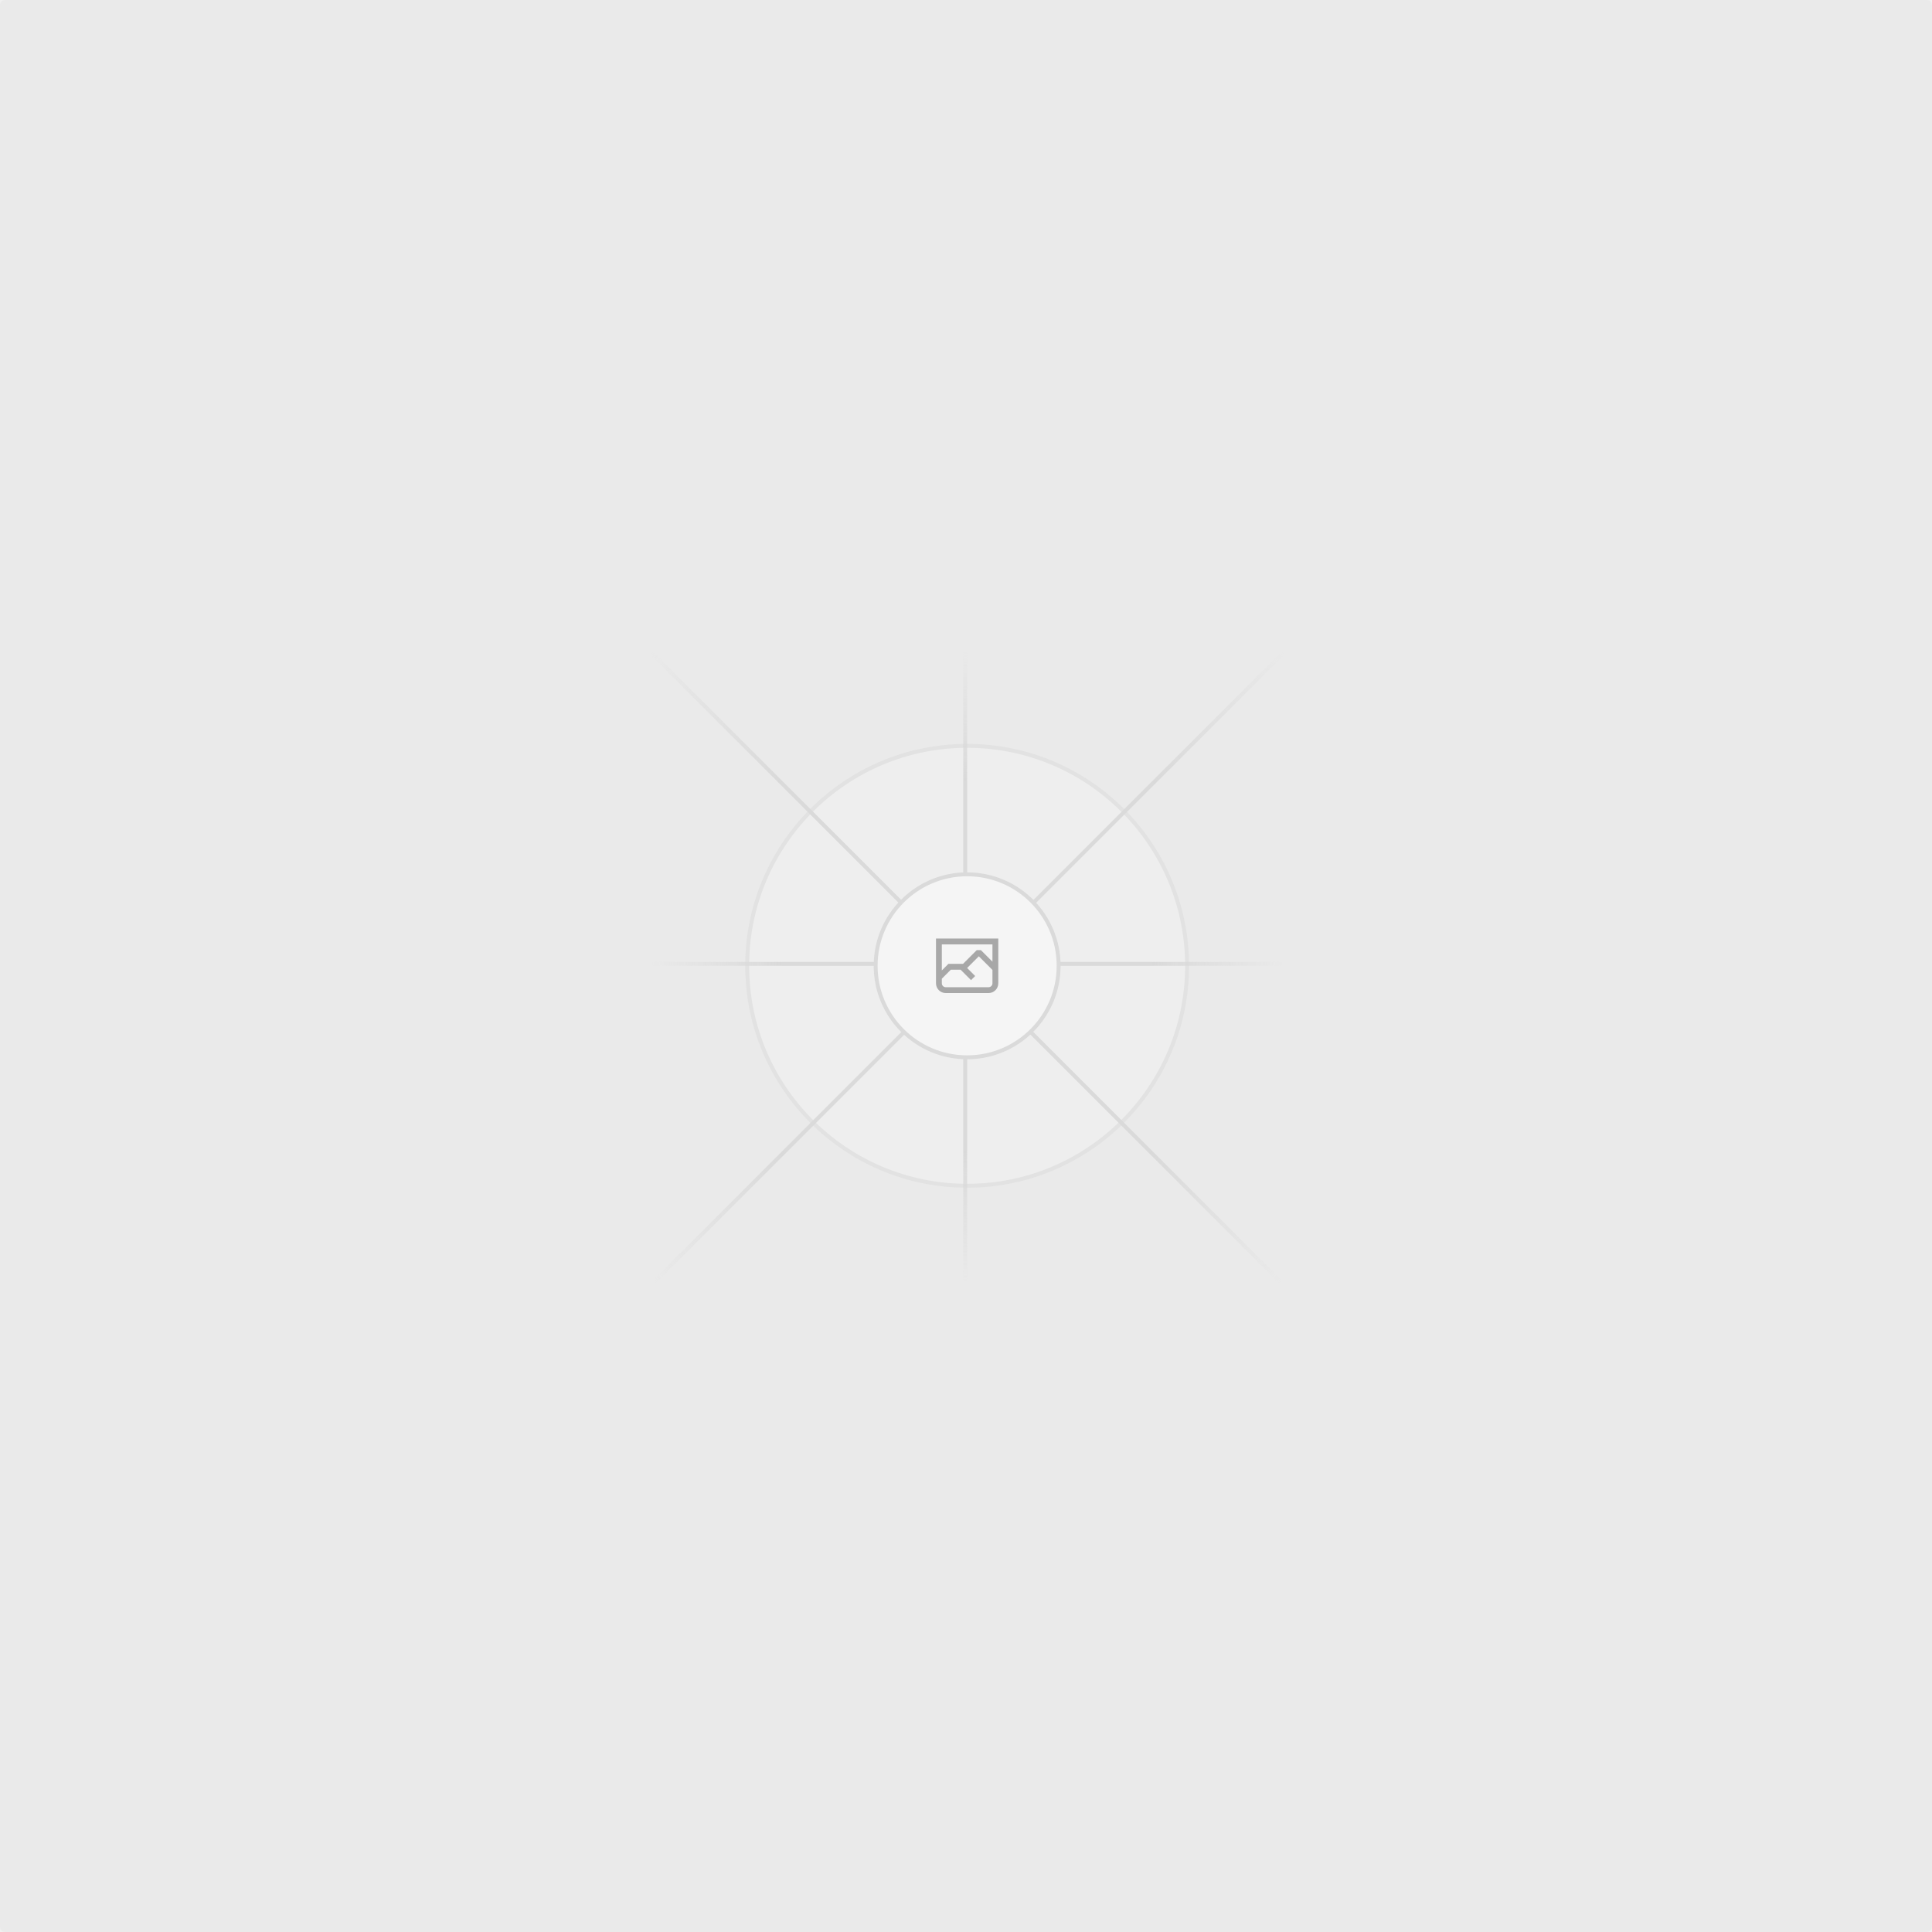
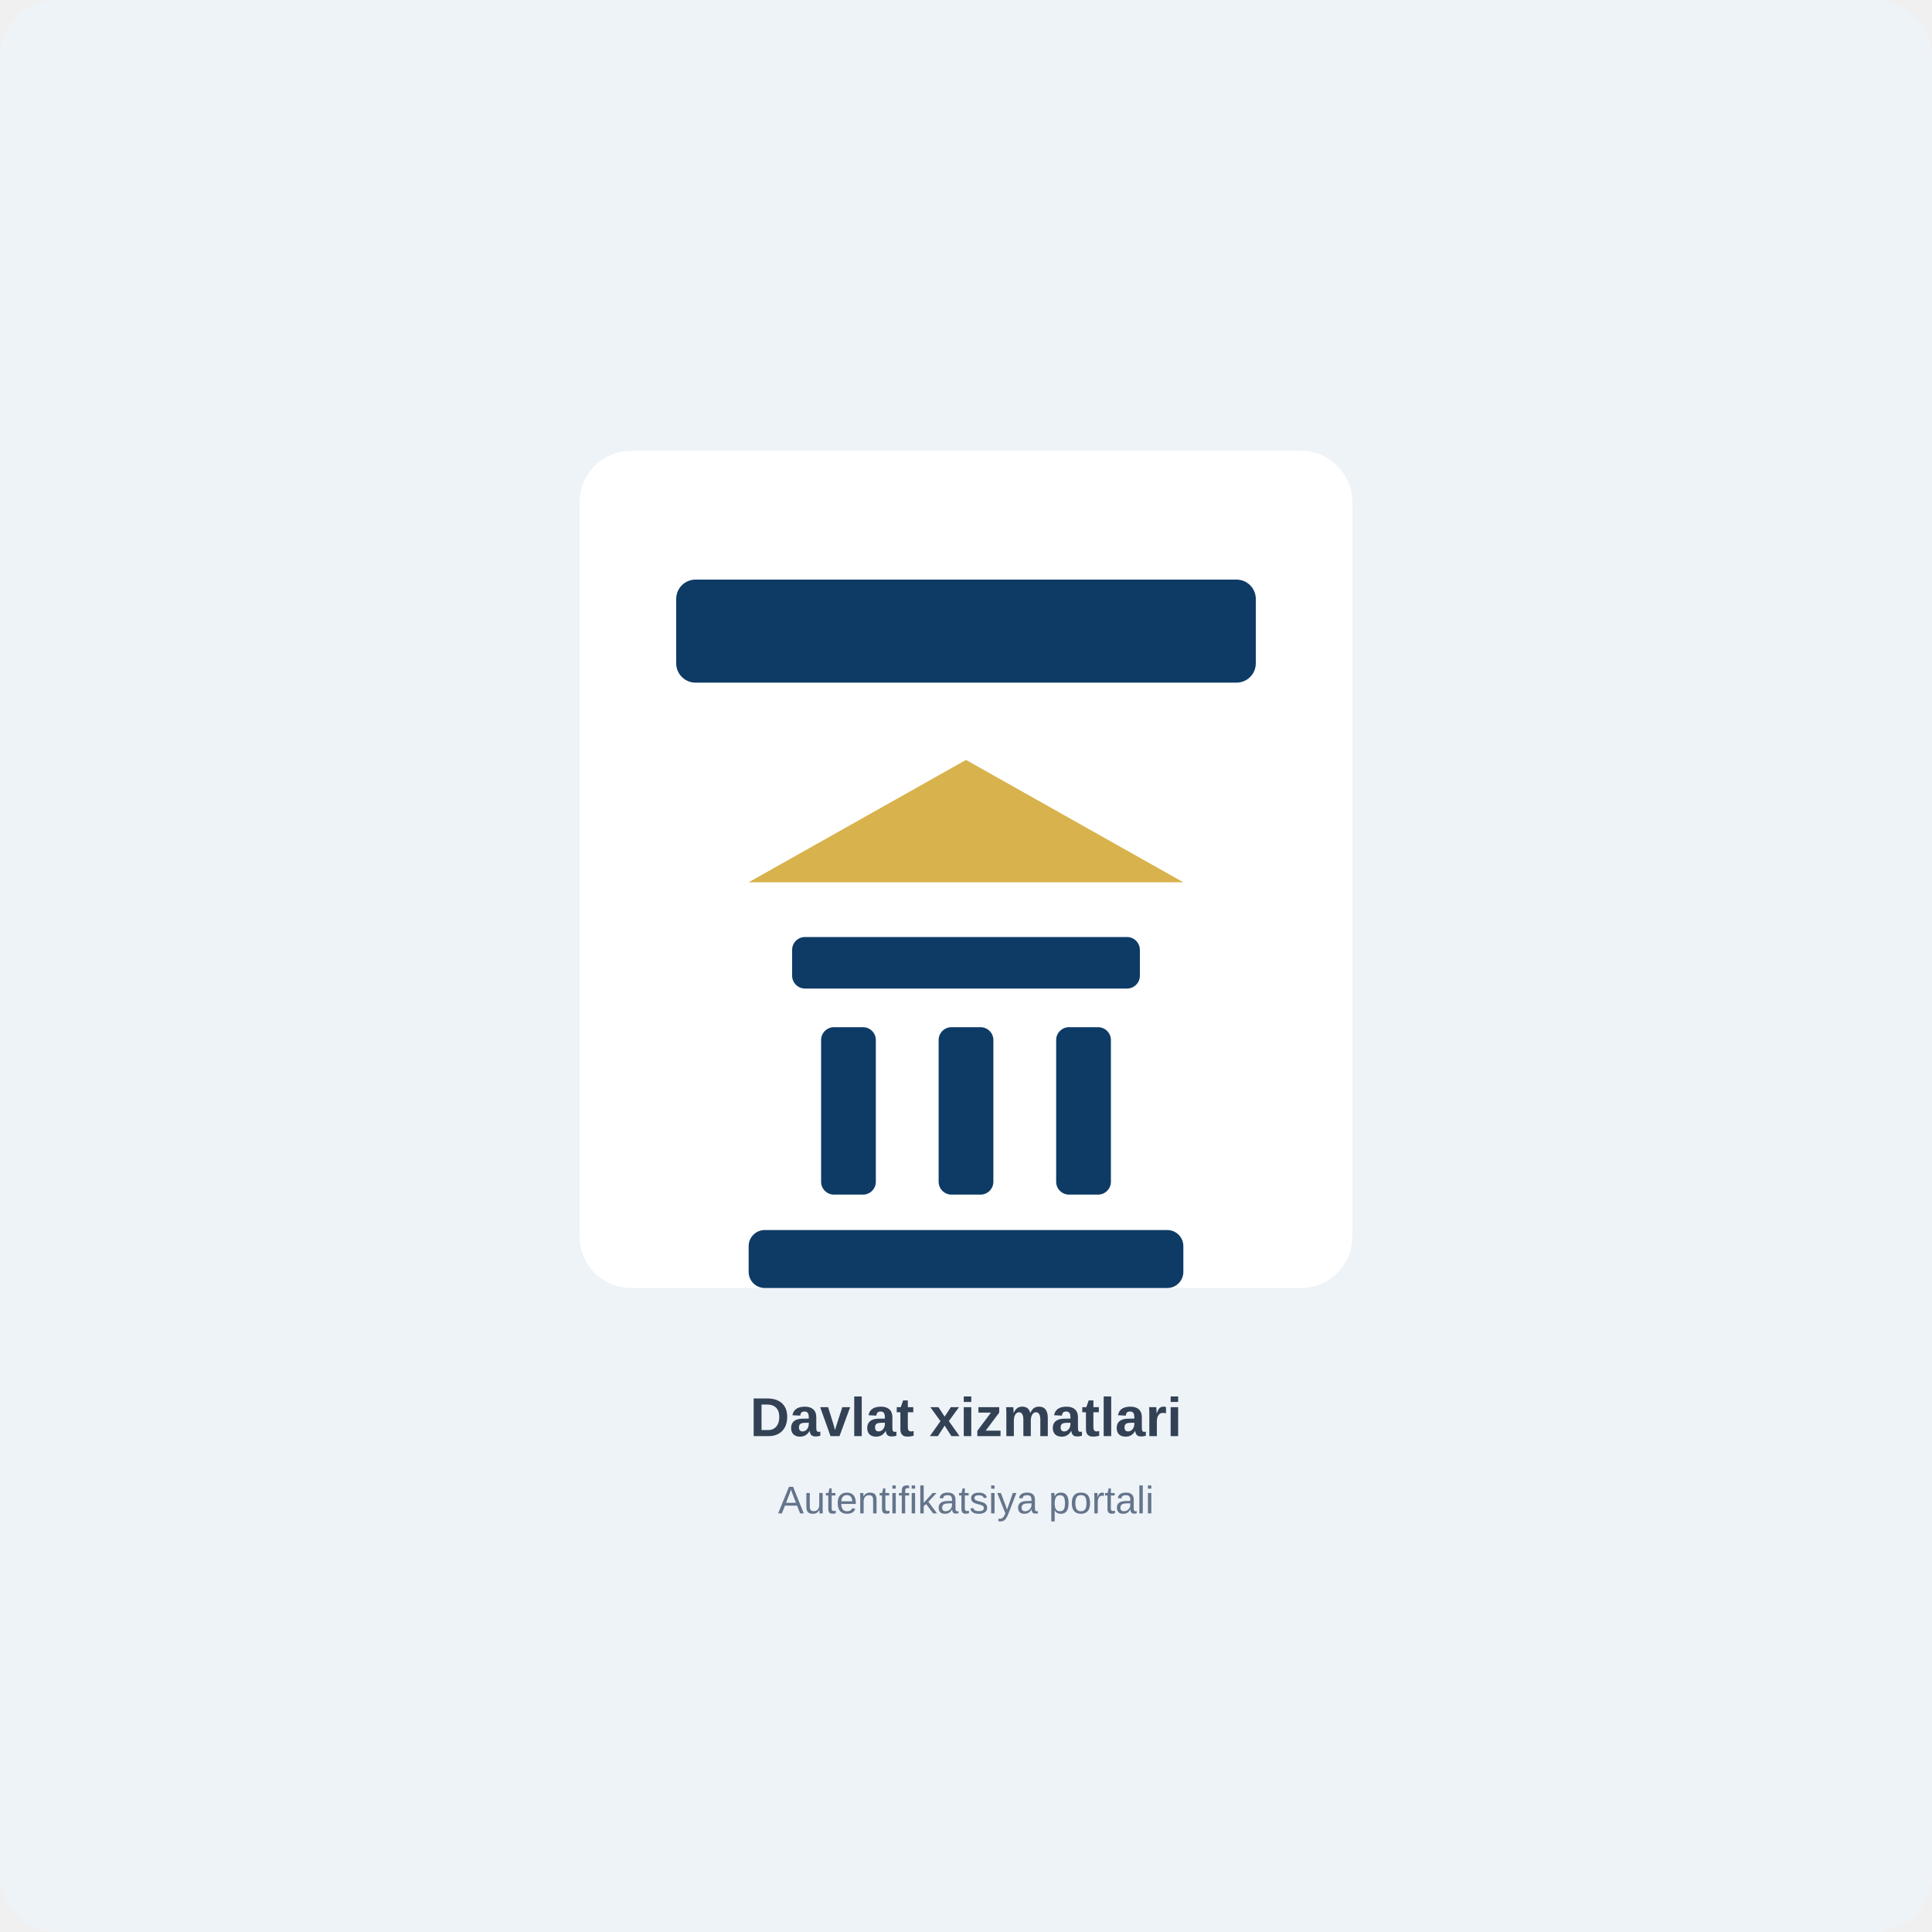
- <svg xmlns="http://www.w3.org/2000/svg" width="1200" height="1200" fill="none">
-   <rect width="1200" height="1200" fill="#EAEAEA" rx="3" />
-   <g opacity=".5">
-     <g opacity=".5">
-       <path fill="#FAFAFA" d="M600.709 736.5c-75.454 0-136.621-61.167-136.621-136.62 0-75.454 61.167-136.621 136.621-136.621 75.453 0 136.62 61.167 136.62 136.621 0 75.453-61.167 136.62-136.62 136.62Z" />
-       <path stroke="#C9C9C9" stroke-width="2.418" d="M600.709 736.5c-75.454 0-136.621-61.167-136.621-136.62 0-75.454 61.167-136.621 136.621-136.621 75.453 0 136.62 61.167 136.62 136.621 0 75.453-61.167 136.62-136.62 136.62Z" />
-     </g>
-     <path stroke="url(#a)" stroke-width="2.418" d="M0-1.209h553.581" transform="scale(1 -1) rotate(45 1163.11 91.165)" />
-     <path stroke="url(#b)" stroke-width="2.418" d="M404.846 598.671h391.726" />
-     <path stroke="url(#c)" stroke-width="2.418" d="M599.5 795.742V404.017" />
-     <path stroke="url(#d)" stroke-width="2.418" d="m795.717 796.597-391.441-391.44" />
-     <path fill="#fff" d="M600.709 656.704c-31.384 0-56.825-25.441-56.825-56.824 0-31.384 25.441-56.825 56.825-56.825 31.383 0 56.824 25.441 56.824 56.825 0 31.383-25.441 56.824-56.824 56.824Z" />
-     <g clip-path="url(#e)">
-       <path fill="#666" fill-rule="evenodd" d="M616.426 586.58h-31.434v16.176l3.553-3.554.531-.531h9.068l.074-.074 8.463-8.463h2.565l7.18 7.181V586.58Zm-15.715 14.654 3.698 3.699 1.283 1.282-2.565 2.565-1.282-1.283-5.2-5.199h-6.066l-5.514 5.514-.073.073v2.876a2.418 2.418 0 0 0 2.418 2.418h26.598a2.418 2.418 0 0 0 2.418-2.418v-8.317l-8.463-8.463-7.181 7.181-.071.072Zm-19.347 5.442v4.085a6.045 6.045 0 0 0 6.046 6.045h26.598a6.044 6.044 0 0 0 6.045-6.045v-7.108l1.356-1.355-1.282-1.283-.074-.073v-17.989h-38.689v23.43l-.146.146.146.147Z" clip-rule="evenodd" />
-     </g>
-     <path stroke="#C9C9C9" stroke-width="2.418" d="M600.709 656.704c-31.384 0-56.825-25.441-56.825-56.824 0-31.384 25.441-56.825 56.825-56.825 31.383 0 56.824 25.441 56.824 56.825 0 31.383-25.441 56.824-56.824 56.824Z" />
-   </g>
-   <defs>
-     <linearGradient id="a" x1="554.061" x2="-.48" y1=".083" y2=".087" gradientUnits="userSpaceOnUse">
-       <stop stop-color="#C9C9C9" stop-opacity="0" />
-       <stop offset=".208" stop-color="#C9C9C9" />
-       <stop offset=".792" stop-color="#C9C9C9" />
-       <stop offset="1" stop-color="#C9C9C9" stop-opacity="0" />
-     </linearGradient>
-     <linearGradient id="b" x1="796.912" x2="404.507" y1="599.963" y2="599.965" gradientUnits="userSpaceOnUse">
-       <stop stop-color="#C9C9C9" stop-opacity="0" />
-       <stop offset=".208" stop-color="#C9C9C9" />
-       <stop offset=".792" stop-color="#C9C9C9" />
-       <stop offset="1" stop-color="#C9C9C9" stop-opacity="0" />
-     </linearGradient>
-     <linearGradient id="c" x1="600.792" x2="600.794" y1="403.677" y2="796.082" gradientUnits="userSpaceOnUse">
-       <stop stop-color="#C9C9C9" stop-opacity="0" />
-       <stop offset=".208" stop-color="#C9C9C9" />
-       <stop offset=".792" stop-color="#C9C9C9" />
-       <stop offset="1" stop-color="#C9C9C9" stop-opacity="0" />
-     </linearGradient>
-     <linearGradient id="d" x1="404.85" x2="796.972" y1="403.903" y2="796.02" gradientUnits="userSpaceOnUse">
-       <stop stop-color="#C9C9C9" stop-opacity="0" />
-       <stop offset=".208" stop-color="#C9C9C9" />
-       <stop offset=".792" stop-color="#C9C9C9" />
-       <stop offset="1" stop-color="#C9C9C9" stop-opacity="0" />
-     </linearGradient>
-     <clipPath id="e">
-       <path fill="#fff" d="M581.364 580.535h38.689v38.689h-38.689z" />
-     </clipPath>
-   </defs>
+ <svg xmlns="http://www.w3.org/2000/svg" width="1200" height="1200" viewBox="0 0 1200 1200" fill="none">
+   <rect width="1200" height="1200" rx="36" fill="#EEF3F8" />
+   <rect x="360" y="280" width="480" height="520" rx="32" fill="#FFFFFF" />
+   <rect x="420" y="360" width="360" height="64" rx="12" fill="#0D3B66" />
+   <path d="M600 472L735 548H465L600 472Z" fill="#D8B24C" />
+   <rect x="492" y="582" width="216" height="32" rx="8" fill="#0D3B66" />
+   <rect x="510" y="638" width="34" height="104" rx="8" fill="#0D3B66" />
+   <rect x="583" y="638" width="34" height="104" rx="8" fill="#0D3B66" />
+   <rect x="656" y="638" width="34" height="104" rx="8" fill="#0D3B66" />
+   <rect x="465" y="764" width="270" height="36" rx="10" fill="#0D3B66" />
+   <text x="600" y="892" text-anchor="middle" fill="#334155" font-family="Arial, sans-serif" font-size="34" font-weight="700">Davlat xizmatlari</text>
+   <text x="600" y="940" text-anchor="middle" fill="#64748B" font-family="Arial, sans-serif" font-size="24">Autentifikatsiya portali</text>
</svg>
